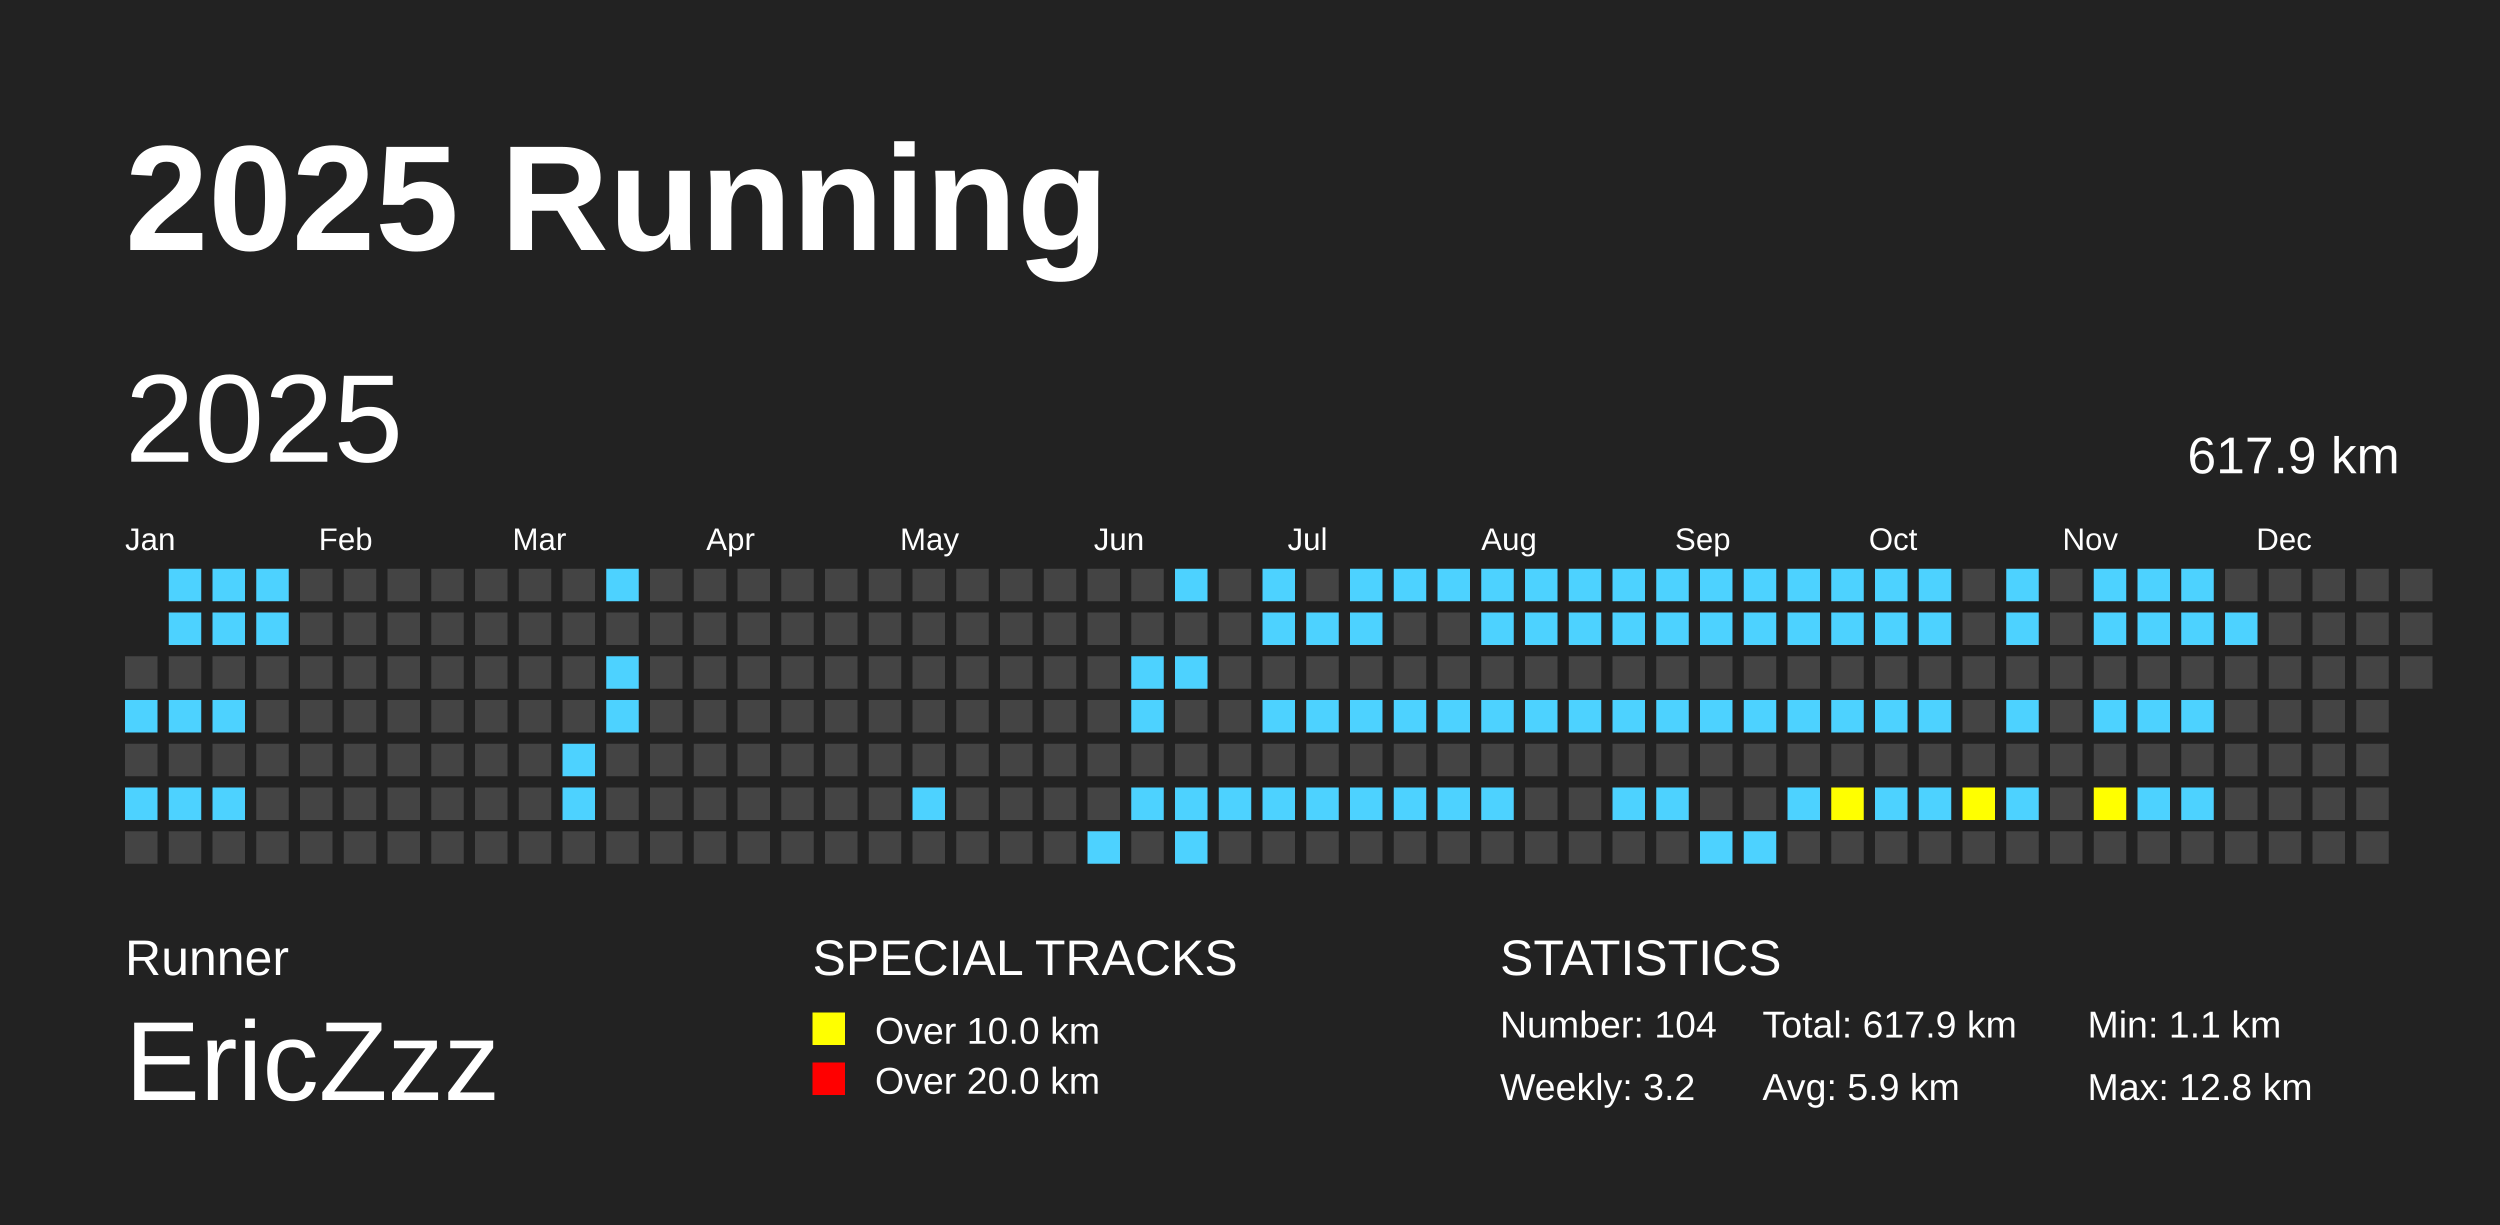
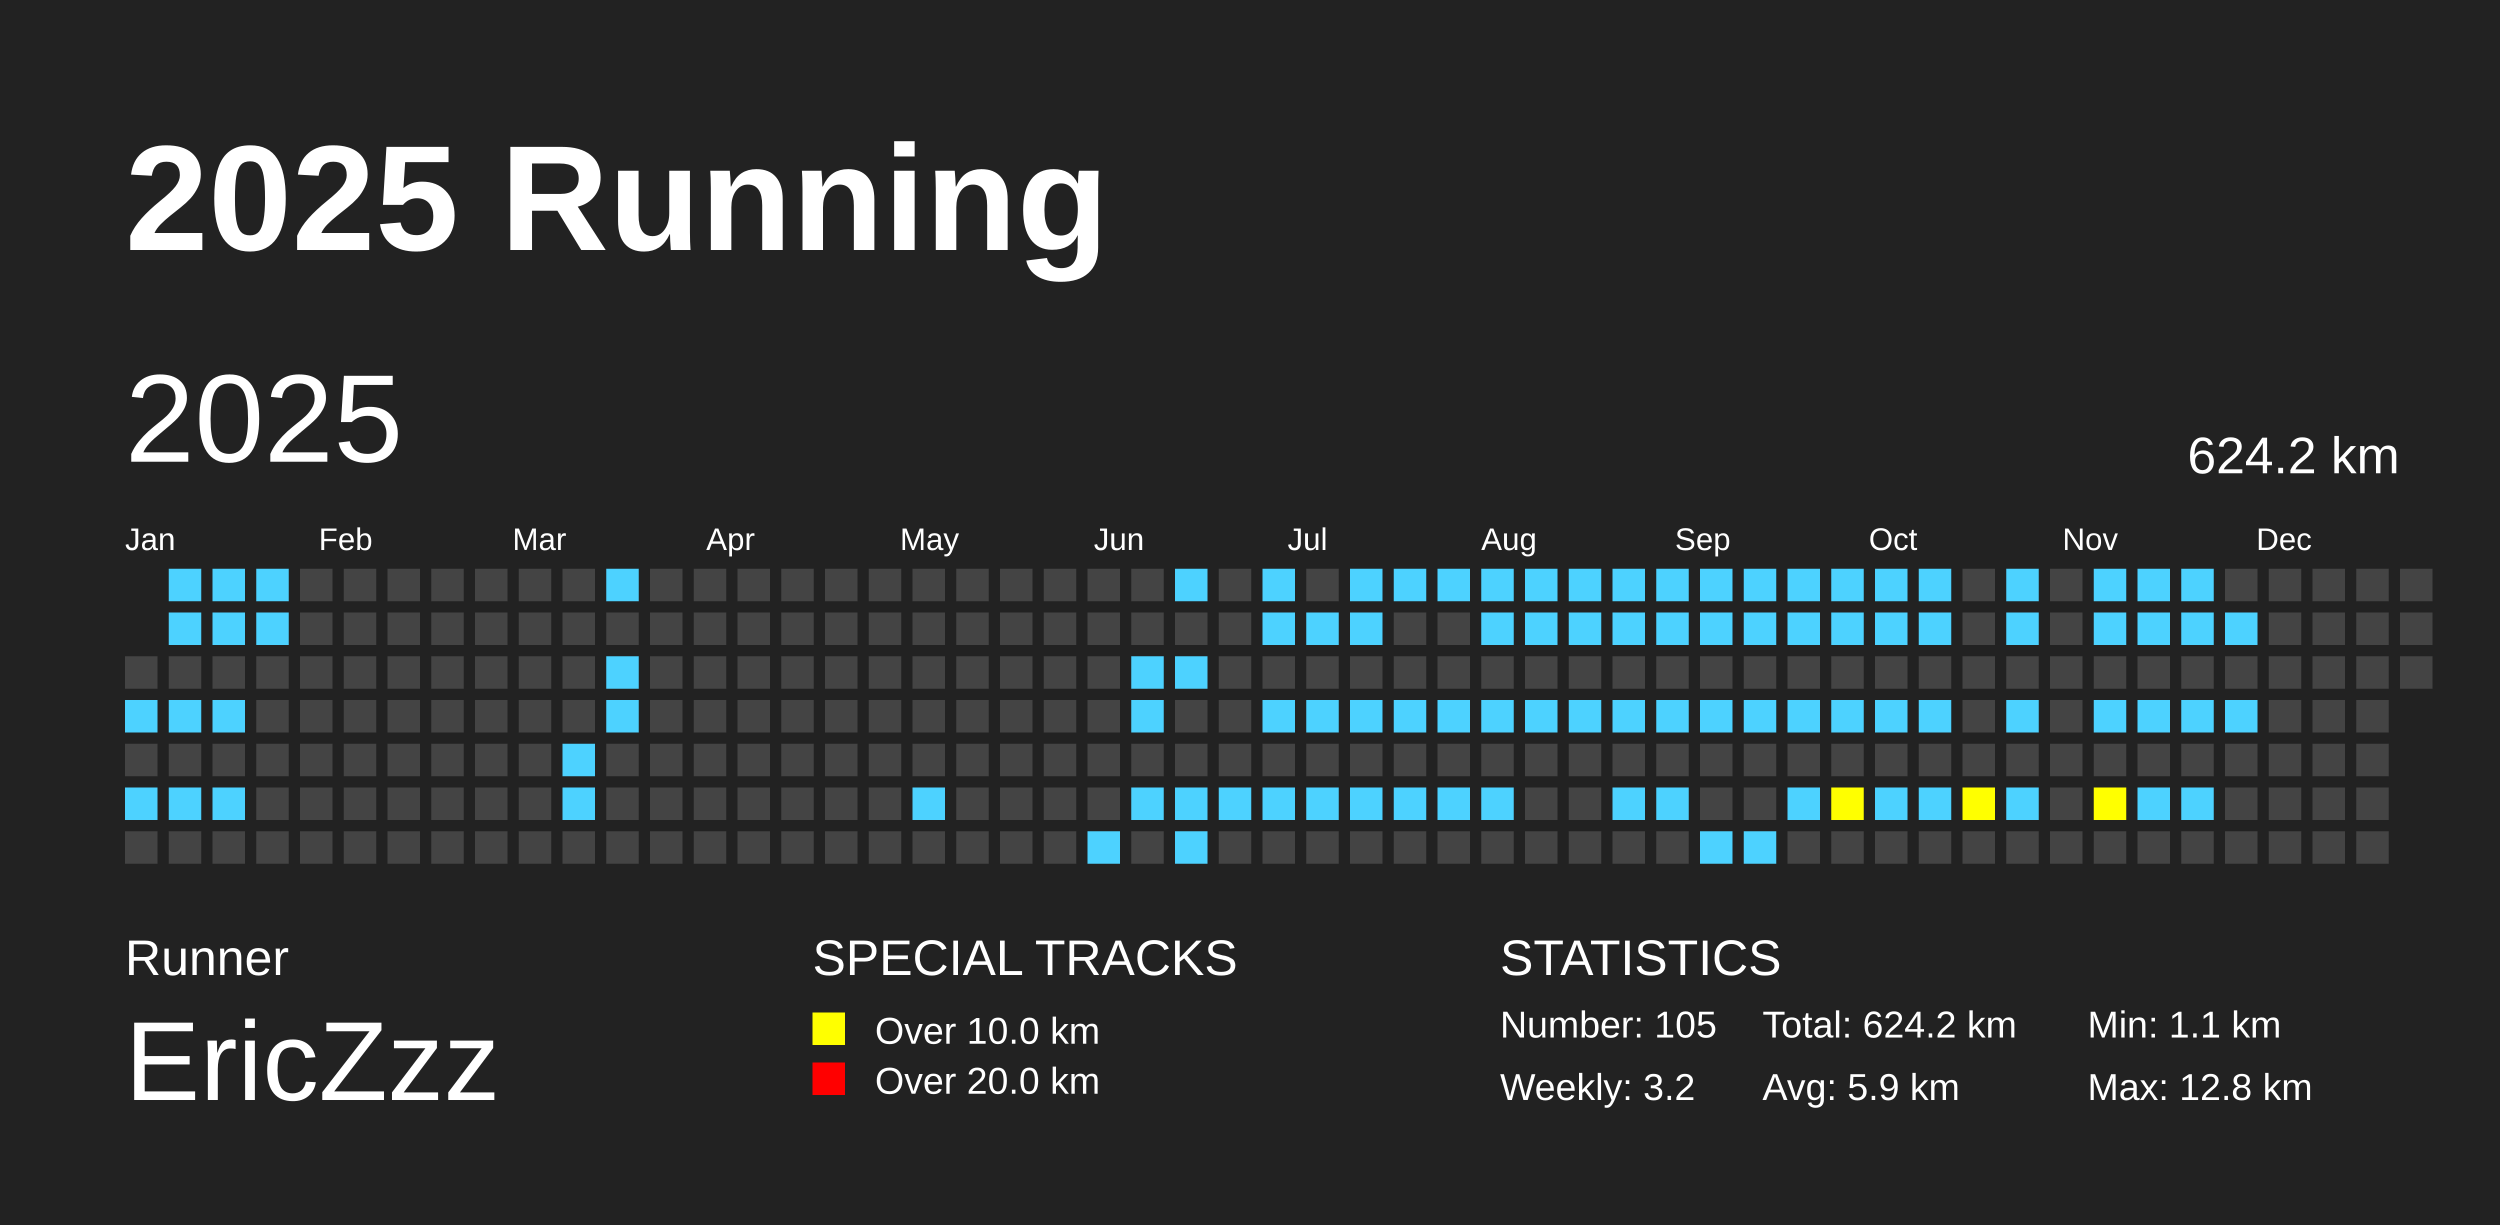
<svg xmlns="http://www.w3.org/2000/svg" baseProfile="full" height="98mm" version="1.1" viewBox="0,0,200,98" width="200mm">
  <defs />
  <rect fill="#222222" height="98" width="200" x="0" y="0" />
  <text fill="#FFFFFF" style="font-size:12px; font-family:Arial; font-weight:bold;" x="10" y="20">2025 Running</text>
  <text fill="#FFFFFF" style="font-size:4px; font-family:Arial" x="10" y="78">Runner</text>
  <text fill="#FFFFFF" style="font-size:9px; font-family:Arial" x="10" y="88">EricZzz</text>
  <text fill="#FFFFFF" style="font-size:4px; font-family:Arial" x="65" y="78">SPECIAL TRACKS</text>
  <rect fill="yellow" height="2.6" width="2.6" x="65" y="81" />
  <text fill="#FFFFFF" style="font-size:3px; font-family:Arial" x="70" y="83.5">Over 10.0 km</text>
  <rect fill="red" height="2.6" width="2.6" x="65" y="85" />
  <text fill="#FFFFFF" style="font-size:3px; font-family:Arial" x="70" y="87.5">Over 20.0 km</text>
  <text fill="#FFFFFF" style="font-size:4px; font-family:Arial" x="120" y="78">STATISTICS</text>
-   <text fill="#FFFFFF" style="font-size:3px; font-family:Arial" x="120" y="83">Number: 104</text>
+   <text fill="#FFFFFF" style="font-size:3px; font-family:Arial" x="120" y="83">Number: 105</text>
  <text fill="#FFFFFF" style="font-size:3px; font-family:Arial" x="120" y="88">Weekly: 3.2</text>
-   <text fill="#FFFFFF" style="font-size:3px; font-family:Arial" x="141" y="83">Total: 617.9 km</text>
+   <text fill="#FFFFFF" style="font-size:3px; font-family:Arial" x="141" y="83">Total: 624.2 km</text>
  <text fill="#FFFFFF" style="font-size:3px; font-family:Arial" x="141" y="88">Avg: 5.9 km</text>
  <text fill="#FFFFFF" style="font-size:3px; font-family:Arial" x="167" y="83">Min: 1.1 km</text>
  <text fill="#FFFFFF" style="font-size:3px; font-family:Arial" x="167" y="88">Max: 12.8 km</text>
  <text dominant-baseline="hanging" fill="#FFFFFF" style="font-size:10.0px; font-family:Arial;" x="10" y="30">2025</text>
-   <text dominant-baseline="hanging" fill="#FFFFFF" style="font-size:4.125px; font-family:Arial;" x="175" y="35">617.9 km</text>
+   <text dominant-baseline="hanging" fill="#FFFFFF" style="font-size:4.125px; font-family:Arial;" x="175" y="35">624.2 km</text>
  <text fill="#FFFFFF" style="font-size:2.5px; font-family:Arial" x="10.0" y="44">Jan</text>
  <text fill="#FFFFFF" style="font-size:2.5px; font-family:Arial" x="25.5" y="44">Feb</text>
  <text fill="#FFFFFF" style="font-size:2.5px; font-family:Arial" x="41.0" y="44">Mar</text>
  <text fill="#FFFFFF" style="font-size:2.5px; font-family:Arial" x="56.5" y="44">Apr</text>
  <text fill="#FFFFFF" style="font-size:2.5px; font-family:Arial" x="72.0" y="44">May</text>
  <text fill="#FFFFFF" style="font-size:2.5px; font-family:Arial" x="87.5" y="44">Jun</text>
  <text fill="#FFFFFF" style="font-size:2.5px; font-family:Arial" x="103.0" y="44">Jul</text>
  <text fill="#FFFFFF" style="font-size:2.5px; font-family:Arial" x="118.5" y="44">Aug</text>
  <text fill="#FFFFFF" style="font-size:2.5px; font-family:Arial" x="134.0" y="44">Sep</text>
  <text fill="#FFFFFF" style="font-size:2.5px; font-family:Arial" x="149.5" y="44">Oct</text>
  <text fill="#FFFFFF" style="font-size:2.5px; font-family:Arial" x="165.0" y="44">Nov</text>
  <text fill="#FFFFFF" style="font-size:2.5px; font-family:Arial" x="180.5" y="44">Dec</text>
  <rect fill="#444444" height="2.6" width="2.6" x="10.0" y="52.5" />
  <rect fill="#4DD2FF" height="2.6" width="2.6" x="10.0" y="56.0" />
  <rect fill="#444444" height="2.6" width="2.6" x="10.0" y="59.5" />
  <rect fill="#4DD2FF" height="2.6" width="2.6" x="10.0" y="63.0" />
  <rect fill="#444444" height="2.6" width="2.6" x="10.0" y="66.5" />
  <rect fill="#4DD2FF" height="2.6" width="2.6" x="13.5" y="45.5" />
  <rect fill="#4DD2FF" height="2.6" width="2.6" x="13.5" y="49.0" />
  <rect fill="#444444" height="2.6" width="2.6" x="13.5" y="52.5" />
  <rect fill="#4DD2FF" height="2.6" width="2.6" x="13.5" y="56.0" />
  <rect fill="#444444" height="2.6" width="2.6" x="13.5" y="59.5" />
  <rect fill="#4DD2FF" height="2.6" width="2.6" x="13.5" y="63.0" />
  <rect fill="#444444" height="2.6" width="2.6" x="13.5" y="66.5" />
  <rect fill="#4DD2FF" height="2.6" width="2.6" x="17.0" y="45.5" />
  <rect fill="#4DD2FF" height="2.6" width="2.6" x="17.0" y="49.0" />
  <rect fill="#444444" height="2.6" width="2.6" x="17.0" y="52.5" />
  <rect fill="#4DD2FF" height="2.6" width="2.6" x="17.0" y="56.0" />
  <rect fill="#444444" height="2.6" width="2.6" x="17.0" y="59.5" />
  <rect fill="#4DD2FF" height="2.6" width="2.6" x="17.0" y="63.0" />
  <rect fill="#444444" height="2.6" width="2.6" x="17.0" y="66.5" />
  <rect fill="#4DD2FF" height="2.6" width="2.6" x="20.5" y="45.5" />
  <rect fill="#4DD2FF" height="2.6" width="2.6" x="20.5" y="49.0" />
  <rect fill="#444444" height="2.6" width="2.6" x="20.5" y="52.5" />
  <rect fill="#444444" height="2.6" width="2.6" x="20.5" y="56.0" />
  <rect fill="#444444" height="2.6" width="2.6" x="20.5" y="59.5" />
  <rect fill="#444444" height="2.6" width="2.6" x="20.5" y="63.0" />
  <rect fill="#444444" height="2.6" width="2.6" x="20.5" y="66.5" />
  <rect fill="#444444" height="2.6" width="2.6" x="24.0" y="45.5" />
  <rect fill="#444444" height="2.6" width="2.6" x="24.0" y="49.0" />
  <rect fill="#444444" height="2.6" width="2.6" x="24.0" y="52.5" />
  <rect fill="#444444" height="2.6" width="2.6" x="24.0" y="56.0" />
  <rect fill="#444444" height="2.6" width="2.6" x="24.0" y="59.5" />
  <rect fill="#444444" height="2.6" width="2.6" x="24.0" y="63.0" />
  <rect fill="#444444" height="2.6" width="2.6" x="24.0" y="66.5" />
  <rect fill="#444444" height="2.6" width="2.6" x="27.5" y="45.5" />
  <rect fill="#444444" height="2.6" width="2.6" x="27.5" y="49.0" />
  <rect fill="#444444" height="2.6" width="2.6" x="27.5" y="52.5" />
  <rect fill="#444444" height="2.6" width="2.6" x="27.5" y="56.0" />
  <rect fill="#444444" height="2.6" width="2.6" x="27.5" y="59.5" />
  <rect fill="#444444" height="2.6" width="2.6" x="27.5" y="63.0" />
  <rect fill="#444444" height="2.6" width="2.6" x="27.5" y="66.5" />
  <rect fill="#444444" height="2.6" width="2.6" x="31.0" y="45.5" />
  <rect fill="#444444" height="2.6" width="2.6" x="31.0" y="49.0" />
  <rect fill="#444444" height="2.6" width="2.6" x="31.0" y="52.5" />
  <rect fill="#444444" height="2.6" width="2.6" x="31.0" y="56.0" />
  <rect fill="#444444" height="2.6" width="2.6" x="31.0" y="59.5" />
  <rect fill="#444444" height="2.6" width="2.6" x="31.0" y="63.0" />
  <rect fill="#444444" height="2.6" width="2.6" x="31.0" y="66.5" />
  <rect fill="#444444" height="2.6" width="2.6" x="34.5" y="45.5" />
  <rect fill="#444444" height="2.6" width="2.6" x="34.5" y="49.0" />
  <rect fill="#444444" height="2.6" width="2.6" x="34.5" y="52.5" />
  <rect fill="#444444" height="2.6" width="2.6" x="34.5" y="56.0" />
  <rect fill="#444444" height="2.6" width="2.6" x="34.5" y="59.5" />
  <rect fill="#444444" height="2.6" width="2.6" x="34.5" y="63.0" />
  <rect fill="#444444" height="2.6" width="2.6" x="34.5" y="66.5" />
  <rect fill="#444444" height="2.6" width="2.6" x="38.0" y="45.5" />
  <rect fill="#444444" height="2.6" width="2.6" x="38.0" y="49.0" />
  <rect fill="#444444" height="2.6" width="2.6" x="38.0" y="52.5" />
  <rect fill="#444444" height="2.6" width="2.6" x="38.0" y="56.0" />
  <rect fill="#444444" height="2.6" width="2.6" x="38.0" y="59.5" />
  <rect fill="#444444" height="2.6" width="2.6" x="38.0" y="63.0" />
  <rect fill="#444444" height="2.6" width="2.6" x="38.0" y="66.5" />
  <rect fill="#444444" height="2.6" width="2.6" x="41.5" y="45.5" />
  <rect fill="#444444" height="2.6" width="2.6" x="41.5" y="49.0" />
  <rect fill="#444444" height="2.6" width="2.6" x="41.5" y="52.5" />
  <rect fill="#444444" height="2.6" width="2.6" x="41.5" y="56.0" />
  <rect fill="#444444" height="2.6" width="2.6" x="41.5" y="59.5" />
  <rect fill="#444444" height="2.6" width="2.6" x="41.5" y="63.0" />
  <rect fill="#444444" height="2.6" width="2.6" x="41.5" y="66.5" />
  <rect fill="#444444" height="2.6" width="2.6" x="45.0" y="45.5" />
  <rect fill="#444444" height="2.6" width="2.6" x="45.0" y="49.0" />
  <rect fill="#444444" height="2.6" width="2.6" x="45.0" y="52.5" />
  <rect fill="#444444" height="2.6" width="2.6" x="45.0" y="56.0" />
  <rect fill="#4DD2FF" height="2.6" width="2.6" x="45.0" y="59.5" />
  <rect fill="#4DD2FF" height="2.6" width="2.6" x="45.0" y="63.0" />
  <rect fill="#444444" height="2.6" width="2.6" x="45.0" y="66.5" />
  <rect fill="#4DD2FF" height="2.6" width="2.6" x="48.5" y="45.5" />
  <rect fill="#444444" height="2.6" width="2.6" x="48.5" y="49.0" />
  <rect fill="#4DD2FF" height="2.6" width="2.6" x="48.5" y="52.5" />
  <rect fill="#4DD2FF" height="2.6" width="2.6" x="48.5" y="56.0" />
  <rect fill="#444444" height="2.6" width="2.6" x="48.5" y="59.5" />
  <rect fill="#444444" height="2.6" width="2.6" x="48.5" y="63.0" />
  <rect fill="#444444" height="2.6" width="2.6" x="48.5" y="66.5" />
  <rect fill="#444444" height="2.6" width="2.6" x="52.0" y="45.5" />
  <rect fill="#444444" height="2.6" width="2.6" x="52.0" y="49.0" />
  <rect fill="#444444" height="2.6" width="2.6" x="52.0" y="52.5" />
  <rect fill="#444444" height="2.6" width="2.6" x="52.0" y="56.0" />
  <rect fill="#444444" height="2.6" width="2.6" x="52.0" y="59.5" />
  <rect fill="#444444" height="2.6" width="2.6" x="52.0" y="63.0" />
  <rect fill="#444444" height="2.6" width="2.6" x="52.0" y="66.5" />
  <rect fill="#444444" height="2.6" width="2.6" x="55.5" y="45.5" />
  <rect fill="#444444" height="2.6" width="2.6" x="55.5" y="49.0" />
  <rect fill="#444444" height="2.6" width="2.6" x="55.5" y="52.5" />
  <rect fill="#444444" height="2.6" width="2.6" x="55.5" y="56.0" />
  <rect fill="#444444" height="2.6" width="2.6" x="55.5" y="59.5" />
  <rect fill="#444444" height="2.6" width="2.6" x="55.5" y="63.0" />
  <rect fill="#444444" height="2.6" width="2.6" x="55.5" y="66.5" />
  <rect fill="#444444" height="2.6" width="2.6" x="59.0" y="45.5" />
  <rect fill="#444444" height="2.6" width="2.6" x="59.0" y="49.0" />
  <rect fill="#444444" height="2.6" width="2.6" x="59.0" y="52.5" />
  <rect fill="#444444" height="2.6" width="2.6" x="59.0" y="56.0" />
  <rect fill="#444444" height="2.6" width="2.6" x="59.0" y="59.5" />
  <rect fill="#444444" height="2.6" width="2.6" x="59.0" y="63.0" />
  <rect fill="#444444" height="2.6" width="2.6" x="59.0" y="66.5" />
  <rect fill="#444444" height="2.6" width="2.6" x="62.5" y="45.5" />
  <rect fill="#444444" height="2.6" width="2.6" x="62.5" y="49.0" />
  <rect fill="#444444" height="2.6" width="2.6" x="62.5" y="52.5" />
  <rect fill="#444444" height="2.6" width="2.6" x="62.5" y="56.0" />
  <rect fill="#444444" height="2.6" width="2.6" x="62.5" y="59.5" />
  <rect fill="#444444" height="2.6" width="2.6" x="62.5" y="63.0" />
  <rect fill="#444444" height="2.6" width="2.6" x="62.5" y="66.5" />
  <rect fill="#444444" height="2.6" width="2.6" x="66.0" y="45.5" />
  <rect fill="#444444" height="2.6" width="2.6" x="66.0" y="49.0" />
  <rect fill="#444444" height="2.6" width="2.6" x="66.0" y="52.5" />
  <rect fill="#444444" height="2.6" width="2.6" x="66.0" y="56.0" />
  <rect fill="#444444" height="2.6" width="2.6" x="66.0" y="59.5" />
  <rect fill="#444444" height="2.6" width="2.6" x="66.0" y="63.0" />
  <rect fill="#444444" height="2.6" width="2.6" x="66.0" y="66.5" />
  <rect fill="#444444" height="2.6" width="2.6" x="69.5" y="45.5" />
  <rect fill="#444444" height="2.6" width="2.6" x="69.5" y="49.0" />
  <rect fill="#444444" height="2.6" width="2.6" x="69.5" y="52.5" />
  <rect fill="#444444" height="2.6" width="2.6" x="69.5" y="56.0" />
  <rect fill="#444444" height="2.6" width="2.6" x="69.5" y="59.5" />
  <rect fill="#444444" height="2.6" width="2.6" x="69.5" y="63.0" />
  <rect fill="#444444" height="2.6" width="2.6" x="69.5" y="66.5" />
  <rect fill="#444444" height="2.6" width="2.6" x="73.0" y="45.5" />
  <rect fill="#444444" height="2.6" width="2.6" x="73.0" y="49.0" />
  <rect fill="#444444" height="2.6" width="2.6" x="73.0" y="52.5" />
  <rect fill="#444444" height="2.6" width="2.6" x="73.0" y="56.0" />
  <rect fill="#444444" height="2.6" width="2.6" x="73.0" y="59.5" />
  <rect fill="#4DD2FF" height="2.6" width="2.6" x="73.0" y="63.0" />
  <rect fill="#444444" height="2.6" width="2.6" x="73.0" y="66.5" />
  <rect fill="#444444" height="2.6" width="2.6" x="76.5" y="45.5" />
  <rect fill="#444444" height="2.6" width="2.6" x="76.5" y="49.0" />
  <rect fill="#444444" height="2.6" width="2.6" x="76.5" y="52.5" />
  <rect fill="#444444" height="2.6" width="2.6" x="76.5" y="56.0" />
  <rect fill="#444444" height="2.6" width="2.6" x="76.5" y="59.5" />
  <rect fill="#444444" height="2.6" width="2.6" x="76.5" y="63.0" />
  <rect fill="#444444" height="2.6" width="2.6" x="76.5" y="66.5" />
  <rect fill="#444444" height="2.6" width="2.6" x="80.0" y="45.5" />
  <rect fill="#444444" height="2.6" width="2.6" x="80.0" y="49.0" />
  <rect fill="#444444" height="2.6" width="2.6" x="80.0" y="52.5" />
  <rect fill="#444444" height="2.6" width="2.6" x="80.0" y="56.0" />
  <rect fill="#444444" height="2.6" width="2.6" x="80.0" y="59.5" />
  <rect fill="#444444" height="2.6" width="2.6" x="80.0" y="63.0" />
  <rect fill="#444444" height="2.6" width="2.6" x="80.0" y="66.5" />
  <rect fill="#444444" height="2.6" width="2.6" x="83.5" y="45.5" />
  <rect fill="#444444" height="2.6" width="2.6" x="83.5" y="49.0" />
  <rect fill="#444444" height="2.6" width="2.6" x="83.5" y="52.5" />
  <rect fill="#444444" height="2.6" width="2.6" x="83.5" y="56.0" />
  <rect fill="#444444" height="2.6" width="2.6" x="83.5" y="59.5" />
  <rect fill="#444444" height="2.6" width="2.6" x="83.5" y="63.0" />
  <rect fill="#444444" height="2.6" width="2.6" x="83.5" y="66.5" />
  <rect fill="#444444" height="2.6" width="2.6" x="87.0" y="45.5" />
  <rect fill="#444444" height="2.6" width="2.6" x="87.0" y="49.0" />
  <rect fill="#444444" height="2.6" width="2.6" x="87.0" y="52.5" />
  <rect fill="#444444" height="2.6" width="2.6" x="87.0" y="56.0" />
  <rect fill="#444444" height="2.6" width="2.6" x="87.0" y="59.5" />
  <rect fill="#444444" height="2.6" width="2.6" x="87.0" y="63.0" />
  <rect fill="#4DD2FF" height="2.6" width="2.6" x="87.0" y="66.5" />
  <rect fill="#444444" height="2.6" width="2.6" x="90.5" y="45.5" />
  <rect fill="#444444" height="2.6" width="2.6" x="90.5" y="49.0" />
  <rect fill="#4DD2FF" height="2.6" width="2.6" x="90.5" y="52.5" />
  <rect fill="#4DD2FF" height="2.6" width="2.6" x="90.5" y="56.0" />
  <rect fill="#444444" height="2.6" width="2.6" x="90.5" y="59.5" />
  <rect fill="#4DD2FF" height="2.6" width="2.6" x="90.5" y="63.0" />
  <rect fill="#444444" height="2.6" width="2.6" x="90.5" y="66.5" />
  <rect fill="#4DD2FF" height="2.6" width="2.6" x="94.0" y="45.5" />
  <rect fill="#444444" height="2.6" width="2.6" x="94.0" y="49.0" />
  <rect fill="#4DD2FF" height="2.6" width="2.6" x="94.0" y="52.5" />
  <rect fill="#444444" height="2.6" width="2.6" x="94.0" y="56.0" />
  <rect fill="#444444" height="2.6" width="2.6" x="94.0" y="59.5" />
  <rect fill="#4DD2FF" height="2.6" width="2.6" x="94.0" y="63.0" />
  <rect fill="#4DD2FF" height="2.6" width="2.6" x="94.0" y="66.5" />
  <rect fill="#444444" height="2.6" width="2.6" x="97.5" y="45.5" />
  <rect fill="#444444" height="2.6" width="2.6" x="97.5" y="49.0" />
  <rect fill="#444444" height="2.6" width="2.6" x="97.5" y="52.5" />
  <rect fill="#444444" height="2.6" width="2.6" x="97.5" y="56.0" />
  <rect fill="#444444" height="2.6" width="2.6" x="97.5" y="59.5" />
  <rect fill="#4DD2FF" height="2.6" width="2.6" x="97.5" y="63.0" />
  <rect fill="#444444" height="2.6" width="2.6" x="97.5" y="66.5" />
  <rect fill="#4DD2FF" height="2.6" width="2.6" x="101.0" y="45.5" />
  <rect fill="#4DD2FF" height="2.6" width="2.6" x="101.0" y="49.0" />
  <rect fill="#444444" height="2.6" width="2.6" x="101.0" y="52.5" />
  <rect fill="#4DD2FF" height="2.6" width="2.6" x="101.0" y="56.0" />
  <rect fill="#444444" height="2.6" width="2.6" x="101.0" y="59.5" />
  <rect fill="#4DD2FF" height="2.6" width="2.6" x="101.0" y="63.0" />
  <rect fill="#444444" height="2.6" width="2.6" x="101.0" y="66.5" />
  <rect fill="#444444" height="2.6" width="2.6" x="104.5" y="45.5" />
  <rect fill="#4DD2FF" height="2.6" width="2.6" x="104.5" y="49.0" />
  <rect fill="#444444" height="2.6" width="2.6" x="104.5" y="52.5" />
  <rect fill="#4DD2FF" height="2.6" width="2.6" x="104.5" y="56.0" />
  <rect fill="#444444" height="2.6" width="2.6" x="104.5" y="59.5" />
  <rect fill="#4DD2FF" height="2.6" width="2.6" x="104.5" y="63.0" />
  <rect fill="#444444" height="2.6" width="2.6" x="104.5" y="66.5" />
  <rect fill="#4DD2FF" height="2.6" width="2.6" x="108.0" y="45.5" />
  <rect fill="#4DD2FF" height="2.6" width="2.6" x="108.0" y="49.0" />
  <rect fill="#444444" height="2.6" width="2.6" x="108.0" y="52.5" />
  <rect fill="#4DD2FF" height="2.6" width="2.6" x="108.0" y="56.0" />
  <rect fill="#444444" height="2.6" width="2.6" x="108.0" y="59.5" />
  <rect fill="#4DD2FF" height="2.6" width="2.6" x="108.0" y="63.0" />
  <rect fill="#444444" height="2.6" width="2.6" x="108.0" y="66.5" />
  <rect fill="#4DD2FF" height="2.6" width="2.6" x="111.5" y="45.5" />
  <rect fill="#444444" height="2.6" width="2.6" x="111.5" y="49.0" />
  <rect fill="#444444" height="2.6" width="2.6" x="111.5" y="52.5" />
  <rect fill="#4DD2FF" height="2.6" width="2.6" x="111.5" y="56.0" />
  <rect fill="#444444" height="2.6" width="2.6" x="111.5" y="59.5" />
  <rect fill="#4DD2FF" height="2.6" width="2.6" x="111.5" y="63.0" />
  <rect fill="#444444" height="2.6" width="2.6" x="111.5" y="66.5" />
  <rect fill="#4DD2FF" height="2.6" width="2.6" x="115.0" y="45.5" />
  <rect fill="#444444" height="2.6" width="2.6" x="115.0" y="49.0" />
  <rect fill="#444444" height="2.6" width="2.6" x="115.0" y="52.5" />
  <rect fill="#4DD2FF" height="2.6" width="2.6" x="115.0" y="56.0" />
  <rect fill="#444444" height="2.6" width="2.6" x="115.0" y="59.5" />
  <rect fill="#4DD2FF" height="2.6" width="2.6" x="115.0" y="63.0" />
  <rect fill="#444444" height="2.6" width="2.6" x="115.0" y="66.5" />
  <rect fill="#4DD2FF" height="2.6" width="2.6" x="118.5" y="45.5" />
  <rect fill="#4DD2FF" height="2.6" width="2.6" x="118.5" y="49.0" />
  <rect fill="#444444" height="2.6" width="2.6" x="118.5" y="52.5" />
  <rect fill="#4DD2FF" height="2.6" width="2.6" x="118.5" y="56.0" />
  <rect fill="#444444" height="2.6" width="2.6" x="118.5" y="59.5" />
  <rect fill="#4DD2FF" height="2.6" width="2.6" x="118.5" y="63.0" />
  <rect fill="#444444" height="2.6" width="2.6" x="118.5" y="66.5" />
  <rect fill="#4DD2FF" height="2.6" width="2.6" x="122.0" y="45.5" />
  <rect fill="#4DD2FF" height="2.6" width="2.6" x="122.0" y="49.0" />
  <rect fill="#444444" height="2.6" width="2.6" x="122.0" y="52.5" />
  <rect fill="#4DD2FF" height="2.6" width="2.6" x="122.0" y="56.0" />
  <rect fill="#444444" height="2.6" width="2.6" x="122.0" y="59.5" />
  <rect fill="#444444" height="2.6" width="2.6" x="122.0" y="63.0" />
  <rect fill="#444444" height="2.6" width="2.6" x="122.0" y="66.5" />
  <rect fill="#4DD2FF" height="2.6" width="2.6" x="125.5" y="45.5" />
  <rect fill="#4DD2FF" height="2.6" width="2.6" x="125.5" y="49.0" />
  <rect fill="#444444" height="2.6" width="2.6" x="125.5" y="52.5" />
  <rect fill="#4DD2FF" height="2.6" width="2.6" x="125.5" y="56.0" />
  <rect fill="#444444" height="2.6" width="2.6" x="125.5" y="59.5" />
  <rect fill="#444444" height="2.6" width="2.6" x="125.5" y="63.0" />
  <rect fill="#444444" height="2.6" width="2.6" x="125.5" y="66.5" />
  <rect fill="#4DD2FF" height="2.6" width="2.6" x="129.0" y="45.5" />
  <rect fill="#4DD2FF" height="2.6" width="2.6" x="129.0" y="49.0" />
  <rect fill="#444444" height="2.6" width="2.6" x="129.0" y="52.5" />
  <rect fill="#4DD2FF" height="2.6" width="2.6" x="129.0" y="56.0" />
  <rect fill="#444444" height="2.6" width="2.6" x="129.0" y="59.5" />
  <rect fill="#4DD2FF" height="2.6" width="2.6" x="129.0" y="63.0" />
  <rect fill="#444444" height="2.6" width="2.6" x="129.0" y="66.5" />
  <rect fill="#4DD2FF" height="2.6" width="2.6" x="132.5" y="45.5" />
  <rect fill="#4DD2FF" height="2.6" width="2.6" x="132.5" y="49.0" />
  <rect fill="#444444" height="2.6" width="2.6" x="132.5" y="52.5" />
  <rect fill="#4DD2FF" height="2.6" width="2.6" x="132.5" y="56.0" />
  <rect fill="#444444" height="2.6" width="2.6" x="132.5" y="59.5" />
  <rect fill="#4DD2FF" height="2.6" width="2.6" x="132.5" y="63.0" />
  <rect fill="#444444" height="2.6" width="2.6" x="132.5" y="66.5" />
  <rect fill="#4DD2FF" height="2.6" width="2.6" x="136.0" y="45.5" />
  <rect fill="#4DD2FF" height="2.6" width="2.6" x="136.0" y="49.0" />
  <rect fill="#444444" height="2.6" width="2.6" x="136.0" y="52.5" />
  <rect fill="#4DD2FF" height="2.6" width="2.6" x="136.0" y="56.0" />
  <rect fill="#444444" height="2.6" width="2.6" x="136.0" y="59.5" />
  <rect fill="#444444" height="2.6" width="2.6" x="136.0" y="63.0" />
  <rect fill="#4DD2FF" height="2.6" width="2.6" x="136.0" y="66.5" />
  <rect fill="#4DD2FF" height="2.6" width="2.6" x="139.5" y="45.5" />
  <rect fill="#4DD2FF" height="2.6" width="2.6" x="139.5" y="49.0" />
  <rect fill="#444444" height="2.6" width="2.6" x="139.5" y="52.5" />
  <rect fill="#4DD2FF" height="2.6" width="2.6" x="139.5" y="56.0" />
  <rect fill="#444444" height="2.6" width="2.6" x="139.5" y="59.5" />
  <rect fill="#444444" height="2.6" width="2.6" x="139.5" y="63.0" />
  <rect fill="#4DD2FF" height="2.6" width="2.6" x="139.5" y="66.5" />
  <rect fill="#4DD2FF" height="2.6" width="2.6" x="143.0" y="45.5" />
  <rect fill="#4DD2FF" height="2.6" width="2.6" x="143.0" y="49.0" />
  <rect fill="#444444" height="2.6" width="2.6" x="143.0" y="52.5" />
  <rect fill="#4DD2FF" height="2.6" width="2.6" x="143.0" y="56.0" />
  <rect fill="#444444" height="2.6" width="2.6" x="143.0" y="59.5" />
  <rect fill="#4DD2FF" height="2.6" width="2.6" x="143.0" y="63.0" />
  <rect fill="#444444" height="2.6" width="2.6" x="143.0" y="66.5" />
  <rect fill="#4DD2FF" height="2.6" width="2.6" x="146.5" y="45.5" />
  <rect fill="#4DD2FF" height="2.6" width="2.6" x="146.5" y="49.0" />
  <rect fill="#444444" height="2.6" width="2.6" x="146.5" y="52.5" />
  <rect fill="#4DD2FF" height="2.6" width="2.6" x="146.5" y="56.0" />
  <rect fill="#444444" height="2.6" width="2.6" x="146.5" y="59.5" />
  <rect fill="yellow" height="2.6" width="2.6" x="146.5" y="63.0" />
  <rect fill="#444444" height="2.6" width="2.6" x="146.5" y="66.5" />
  <rect fill="#4DD2FF" height="2.6" width="2.6" x="150.0" y="45.5" />
  <rect fill="#4DD2FF" height="2.6" width="2.6" x="150.0" y="49.0" />
  <rect fill="#444444" height="2.6" width="2.6" x="150.0" y="52.5" />
  <rect fill="#4DD2FF" height="2.6" width="2.6" x="150.0" y="56.0" />
  <rect fill="#444444" height="2.6" width="2.6" x="150.0" y="59.5" />
  <rect fill="#4DD2FF" height="2.6" width="2.6" x="150.0" y="63.0" />
  <rect fill="#444444" height="2.6" width="2.6" x="150.0" y="66.5" />
  <rect fill="#4DD2FF" height="2.6" width="2.6" x="153.5" y="45.5" />
  <rect fill="#4DD2FF" height="2.6" width="2.6" x="153.5" y="49.0" />
  <rect fill="#444444" height="2.6" width="2.6" x="153.5" y="52.5" />
  <rect fill="#4DD2FF" height="2.6" width="2.6" x="153.5" y="56.0" />
  <rect fill="#444444" height="2.6" width="2.6" x="153.5" y="59.5" />
  <rect fill="#4DD2FF" height="2.6" width="2.6" x="153.5" y="63.0" />
  <rect fill="#444444" height="2.6" width="2.6" x="153.5" y="66.5" />
  <rect fill="#444444" height="2.6" width="2.6" x="157.0" y="45.5" />
  <rect fill="#444444" height="2.6" width="2.6" x="157.0" y="49.0" />
  <rect fill="#444444" height="2.6" width="2.6" x="157.0" y="52.5" />
  <rect fill="#444444" height="2.6" width="2.6" x="157.0" y="56.0" />
  <rect fill="#444444" height="2.6" width="2.6" x="157.0" y="59.5" />
  <rect fill="yellow" height="2.6" width="2.6" x="157.0" y="63.0" />
  <rect fill="#444444" height="2.6" width="2.6" x="157.0" y="66.5" />
  <rect fill="#4DD2FF" height="2.6" width="2.6" x="160.5" y="45.5" />
  <rect fill="#4DD2FF" height="2.6" width="2.6" x="160.5" y="49.0" />
  <rect fill="#444444" height="2.6" width="2.6" x="160.5" y="52.5" />
  <rect fill="#4DD2FF" height="2.6" width="2.6" x="160.5" y="56.0" />
  <rect fill="#444444" height="2.6" width="2.6" x="160.5" y="59.5" />
  <rect fill="#4DD2FF" height="2.6" width="2.6" x="160.5" y="63.0" />
  <rect fill="#444444" height="2.6" width="2.6" x="160.5" y="66.5" />
  <rect fill="#444444" height="2.6" width="2.6" x="164.0" y="45.5" />
  <rect fill="#444444" height="2.6" width="2.6" x="164.0" y="49.0" />
  <rect fill="#444444" height="2.6" width="2.6" x="164.0" y="52.5" />
  <rect fill="#444444" height="2.6" width="2.6" x="164.0" y="56.0" />
  <rect fill="#444444" height="2.6" width="2.6" x="164.0" y="59.5" />
  <rect fill="#444444" height="2.6" width="2.6" x="164.0" y="63.0" />
  <rect fill="#444444" height="2.6" width="2.6" x="164.0" y="66.5" />
  <rect fill="#4DD2FF" height="2.6" width="2.6" x="167.5" y="45.5" />
  <rect fill="#4DD2FF" height="2.6" width="2.6" x="167.5" y="49.0" />
  <rect fill="#444444" height="2.6" width="2.6" x="167.5" y="52.5" />
  <rect fill="#4DD2FF" height="2.6" width="2.6" x="167.5" y="56.0" />
  <rect fill="#444444" height="2.6" width="2.6" x="167.5" y="59.5" />
  <rect fill="yellow" height="2.6" width="2.6" x="167.5" y="63.0" />
  <rect fill="#444444" height="2.6" width="2.6" x="167.5" y="66.5" />
  <rect fill="#4DD2FF" height="2.6" width="2.6" x="171.0" y="45.5" />
  <rect fill="#4DD2FF" height="2.6" width="2.6" x="171.0" y="49.0" />
  <rect fill="#444444" height="2.6" width="2.6" x="171.0" y="52.5" />
  <rect fill="#4DD2FF" height="2.6" width="2.6" x="171.0" y="56.0" />
  <rect fill="#444444" height="2.6" width="2.6" x="171.0" y="59.5" />
  <rect fill="#4DD2FF" height="2.6" width="2.6" x="171.0" y="63.0" />
  <rect fill="#444444" height="2.6" width="2.6" x="171.0" y="66.5" />
  <rect fill="#4DD2FF" height="2.6" width="2.6" x="174.5" y="45.5" />
  <rect fill="#4DD2FF" height="2.6" width="2.6" x="174.5" y="49.0" />
  <rect fill="#444444" height="2.6" width="2.6" x="174.5" y="52.5" />
  <rect fill="#4DD2FF" height="2.6" width="2.6" x="174.5" y="56.0" />
  <rect fill="#444444" height="2.6" width="2.6" x="174.5" y="59.5" />
  <rect fill="#4DD2FF" height="2.6" width="2.6" x="174.5" y="63.0" />
  <rect fill="#444444" height="2.6" width="2.6" x="174.5" y="66.5" />
  <rect fill="#444444" height="2.6" width="2.6" x="178.0" y="45.5" />
  <rect fill="#4DD2FF" height="2.6" width="2.6" x="178.0" y="49.0" />
  <rect fill="#444444" height="2.6" width="2.6" x="178.0" y="52.5" />
-   <rect fill="#444444" height="2.6" width="2.6" x="178.0" y="56.0" />
+   <rect fill="#4DD2FF" height="2.6" width="2.6" x="178.0" y="56.0" />
  <rect fill="#444444" height="2.6" width="2.6" x="178.0" y="59.5" />
  <rect fill="#444444" height="2.6" width="2.6" x="178.0" y="63.0" />
  <rect fill="#444444" height="2.6" width="2.6" x="178.0" y="66.5" />
  <rect fill="#444444" height="2.6" width="2.6" x="181.5" y="45.5" />
  <rect fill="#444444" height="2.6" width="2.6" x="181.5" y="49.0" />
  <rect fill="#444444" height="2.6" width="2.6" x="181.5" y="52.5" />
  <rect fill="#444444" height="2.6" width="2.6" x="181.5" y="56.0" />
  <rect fill="#444444" height="2.6" width="2.6" x="181.5" y="59.5" />
  <rect fill="#444444" height="2.6" width="2.6" x="181.5" y="63.0" />
  <rect fill="#444444" height="2.6" width="2.6" x="181.5" y="66.5" />
  <rect fill="#444444" height="2.6" width="2.6" x="185.0" y="45.5" />
  <rect fill="#444444" height="2.6" width="2.6" x="185.0" y="49.0" />
  <rect fill="#444444" height="2.6" width="2.6" x="185.0" y="52.5" />
  <rect fill="#444444" height="2.6" width="2.6" x="185.0" y="56.0" />
  <rect fill="#444444" height="2.6" width="2.6" x="185.0" y="59.5" />
  <rect fill="#444444" height="2.6" width="2.6" x="185.0" y="63.0" />
  <rect fill="#444444" height="2.6" width="2.6" x="185.0" y="66.5" />
  <rect fill="#444444" height="2.6" width="2.6" x="188.5" y="45.5" />
  <rect fill="#444444" height="2.6" width="2.6" x="188.5" y="49.0" />
  <rect fill="#444444" height="2.6" width="2.6" x="188.5" y="52.5" />
  <rect fill="#444444" height="2.6" width="2.6" x="188.5" y="56.0" />
  <rect fill="#444444" height="2.6" width="2.6" x="188.5" y="59.5" />
  <rect fill="#444444" height="2.6" width="2.6" x="188.5" y="63.0" />
  <rect fill="#444444" height="2.6" width="2.6" x="188.5" y="66.5" />
  <rect fill="#444444" height="2.6" width="2.6" x="192.0" y="45.5" />
  <rect fill="#444444" height="2.6" width="2.6" x="192.0" y="49.0" />
  <rect fill="#444444" height="2.6" width="2.6" x="192.0" y="52.5" />
</svg>
